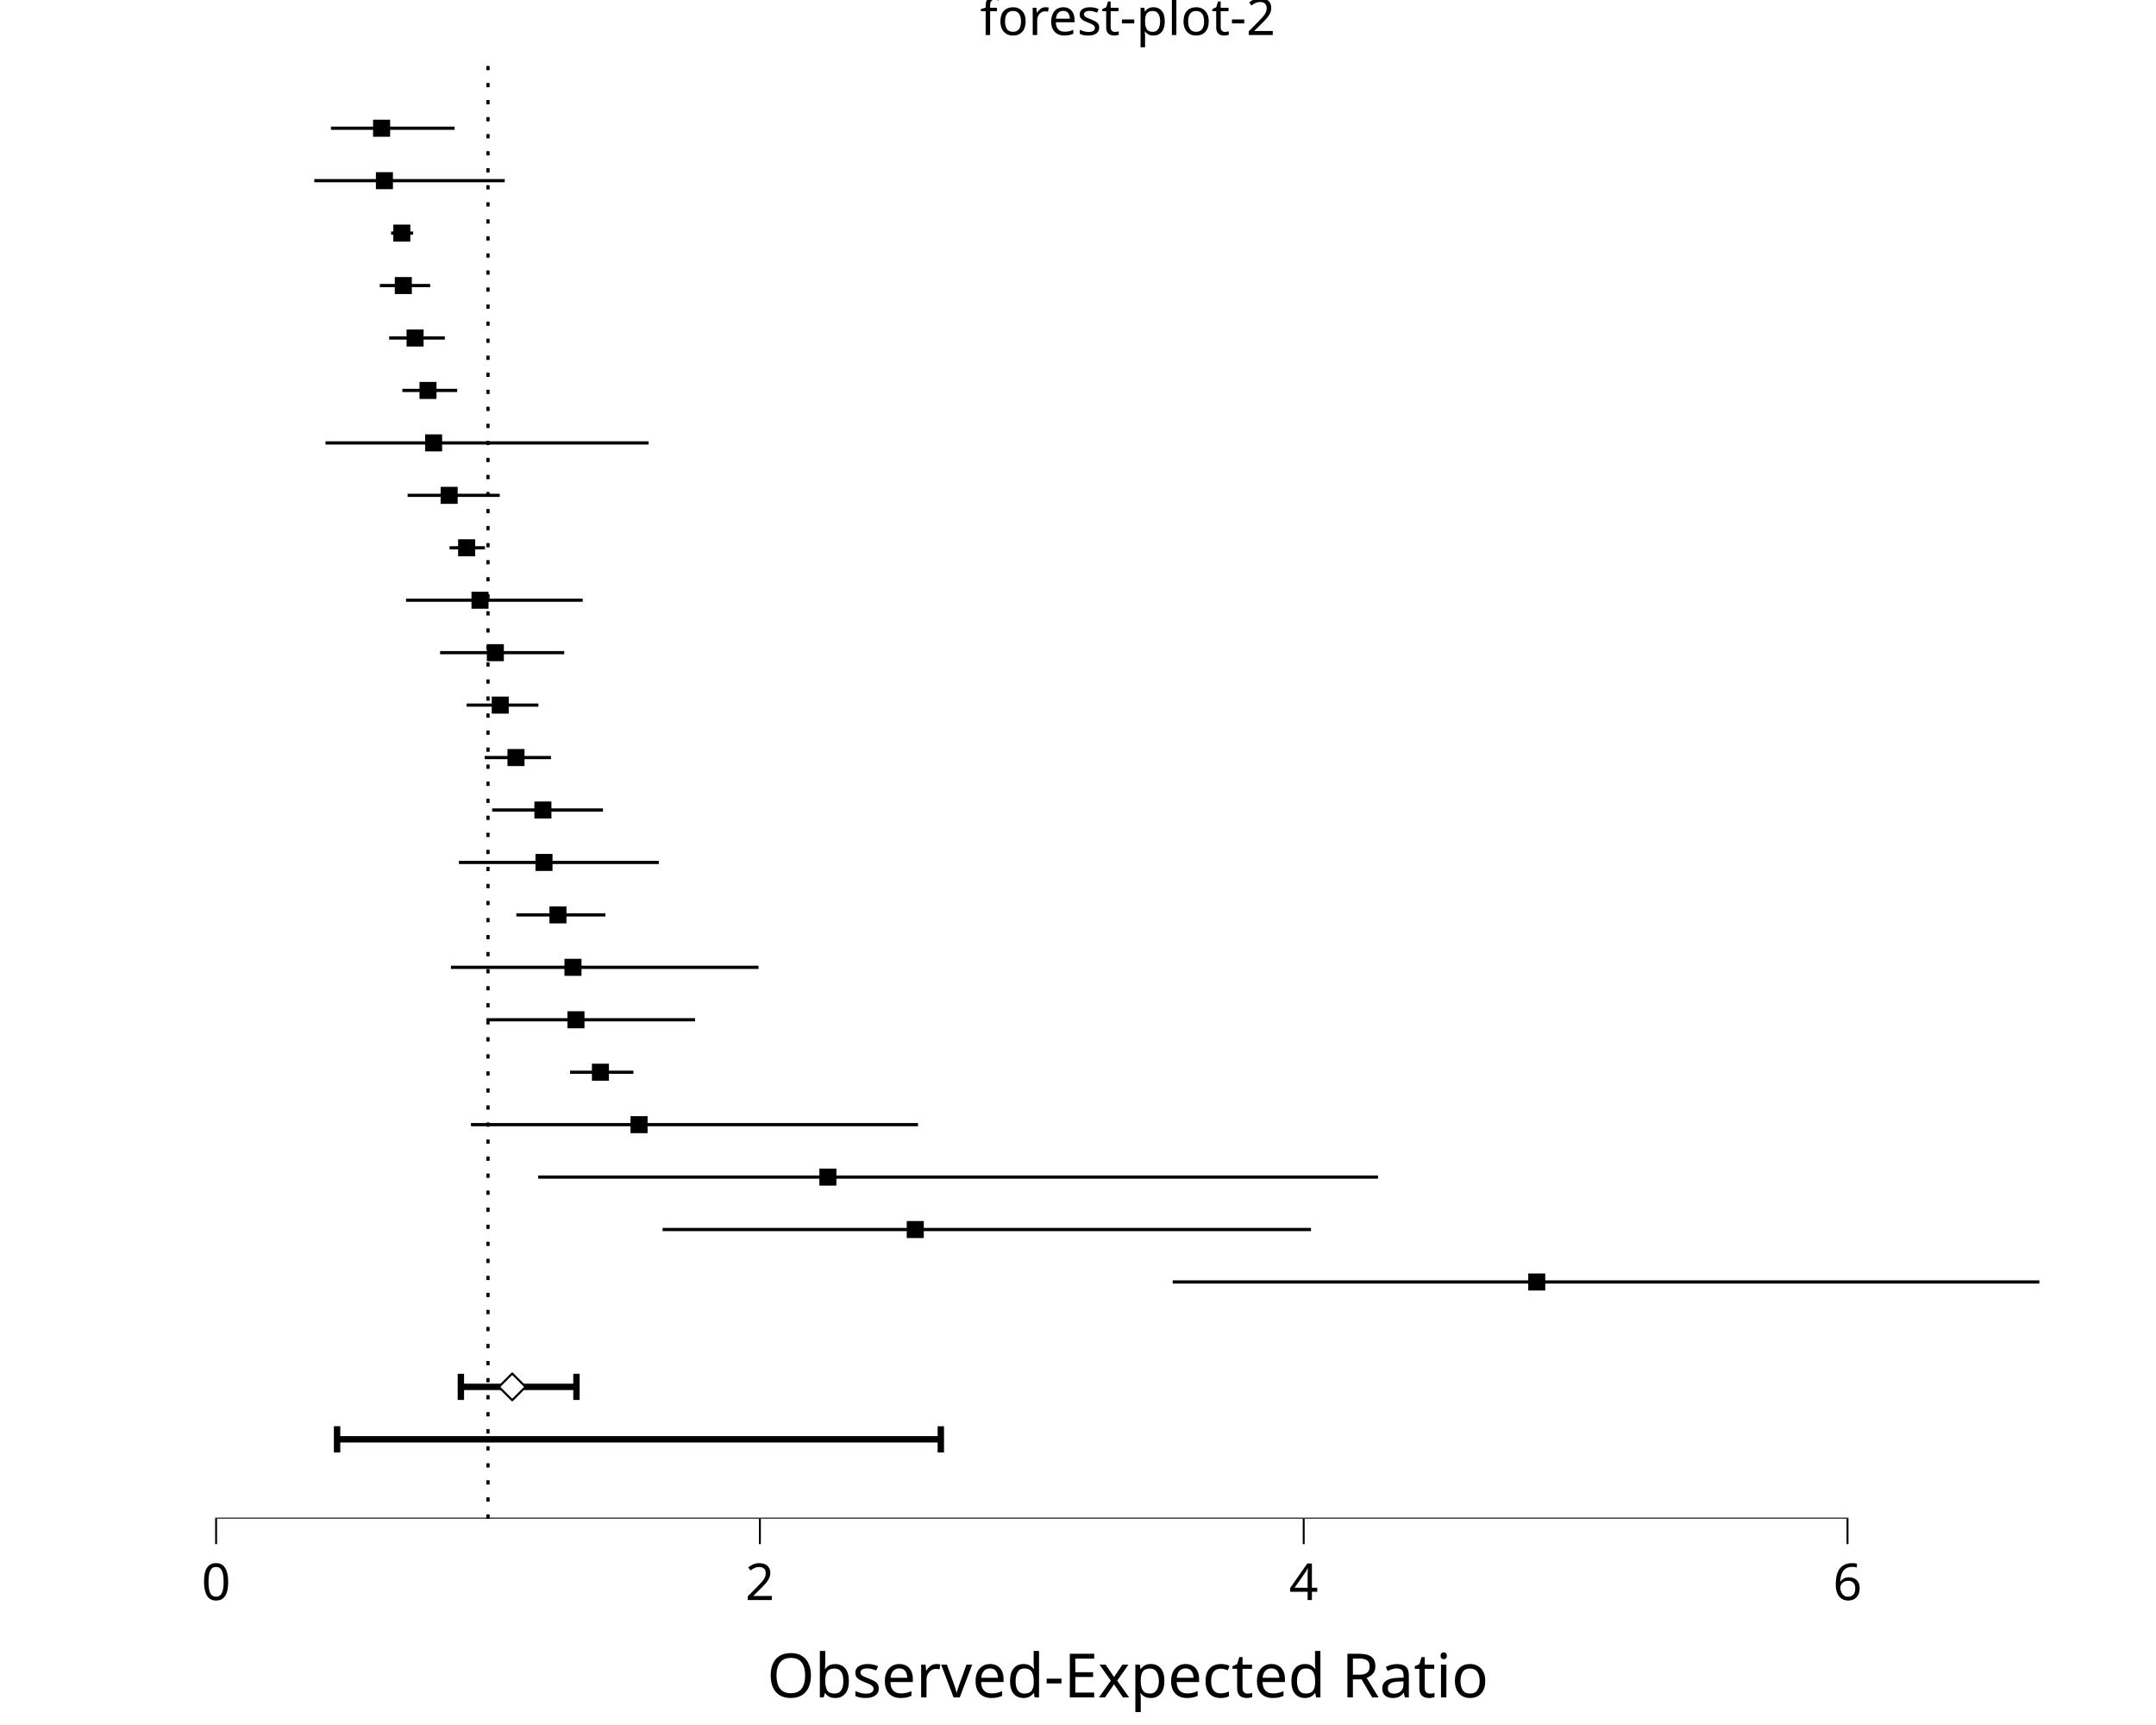
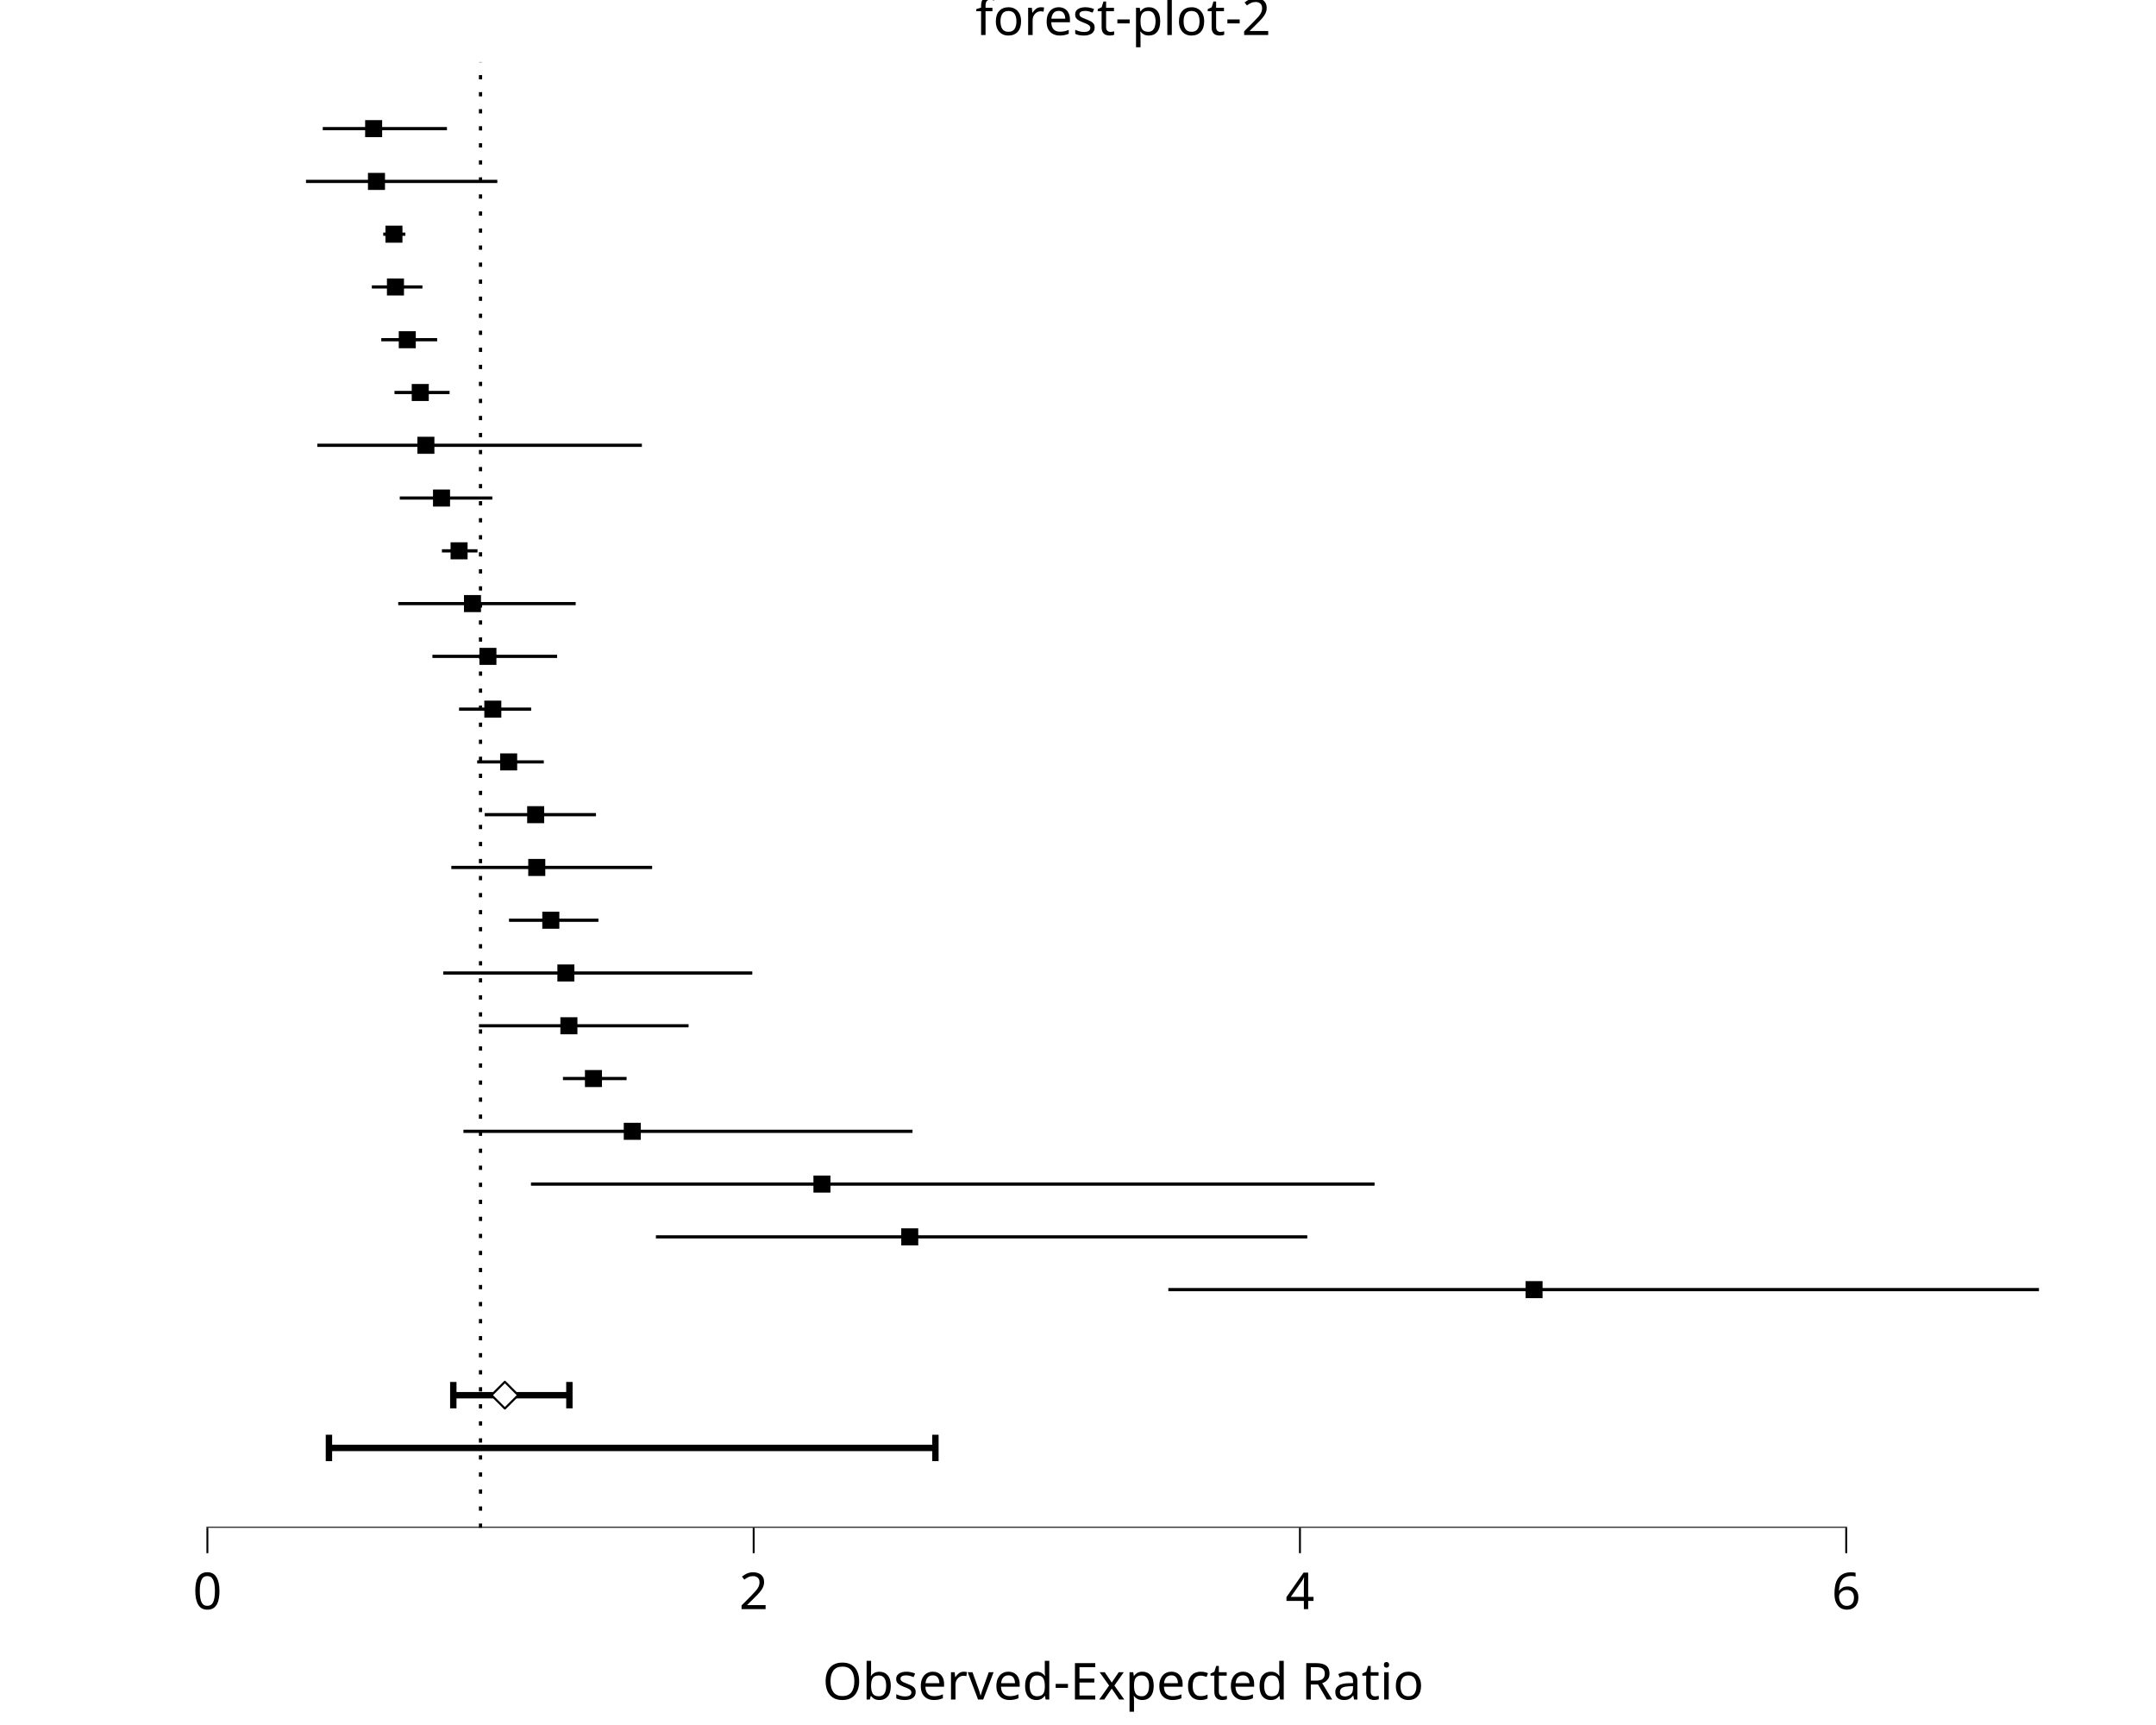
<svg xmlns="http://www.w3.org/2000/svg" class="svglite" data-engine-version="2.0" width="720.00pt" height="576.00pt" viewBox="0 0 720.00 576.00">
  <defs>
    <style type="text/css">
    .svglite line, .svglite polyline, .svglite polygon, .svglite path, .svglite rect, .svglite circle {
      fill: none;
      stroke: #000000;
      stroke-linecap: round;
      stroke-linejoin: round;
      stroke-miterlimit: 10.00;
    }
  </style>
  </defs>
  <rect width="100%" height="100%" style="stroke: none; fill: #FFFFFF;" />
  <defs>
    <clipPath id="cpMC4wMHw3MjAuMDB8MC4wMHw1NzYuMDA=">
      <rect x="0.00" y="0.00" width="720.00" height="576.00" />
    </clipPath>
  </defs>
  <g clip-path="url(#cpMC4wMHw3MjAuMDB8MC4wMHw1NzYuMDA=)">
    <rect x="0.00" y="0.00" width="720.00" height="576.00" style="stroke-width: 10.67; stroke: none;" />
  </g>
  <defs>
-     <clipPath id="cpNDEuNzJ8NzExLjUwfDIwLjcxfDUwNy4wOQ==">
-       <rect x="41.72" y="20.71" width="669.77" height="486.39" />
+     <clipPath id="cpMzguNjh8NzExLjUwfDIwLjcxfDUxMC4xNA==">
+       <rect x="38.68" y="20.71" width="672.82" height="489.43" />
    </clipPath>
  </defs>
-   <g clip-path="url(#cpNDEuNzJ8NzExLjUwfDIwLjcxfDUwNy4wOQ==)">
-     <rect x="41.72" y="20.71" width="669.77" height="486.39" style="stroke-width: 10.67; stroke: none;" />
-     <line x1="110.52" y1="42.82" x2="151.81" y2="42.82" style="stroke-width: 1.07; stroke-linecap: butt;" />
-     <line x1="104.95" y1="60.33" x2="168.55" y2="60.33" style="stroke-width: 1.07; stroke-linecap: butt;" />
-     <line x1="130.62" y1="77.84" x2="137.97" y2="77.84" style="stroke-width: 1.07; stroke-linecap: butt;" />
-     <line x1="126.84" y1="95.35" x2="143.66" y2="95.35" style="stroke-width: 1.07; stroke-linecap: butt;" />
-     <line x1="129.97" y1="112.86" x2="148.55" y2="112.86" style="stroke-width: 1.07; stroke-linecap: butt;" />
-     <line x1="134.36" y1="130.37" x2="152.68" y2="130.37" style="stroke-width: 1.07; stroke-linecap: butt;" />
-     <line x1="108.70" y1="147.89" x2="216.61" y2="147.89" style="stroke-width: 1.07; stroke-linecap: butt;" />
-     <line x1="136.12" y1="165.40" x2="166.88" y2="165.40" style="stroke-width: 1.07; stroke-linecap: butt;" />
-     <line x1="150.13" y1="182.91" x2="161.96" y2="182.91" style="stroke-width: 1.07; stroke-linecap: butt;" />
-     <line x1="135.61" y1="200.42" x2="194.60" y2="200.42" style="stroke-width: 1.07; stroke-linecap: butt;" />
-     <line x1="146.97" y1="217.93" x2="188.43" y2="217.93" style="stroke-width: 1.07; stroke-linecap: butt;" />
-     <line x1="155.83" y1="235.44" x2="179.80" y2="235.44" style="stroke-width: 1.07; stroke-linecap: butt;" />
-     <line x1="161.85" y1="252.96" x2="184.00" y2="252.96" style="stroke-width: 1.07; stroke-linecap: butt;" />
-     <line x1="164.37" y1="270.47" x2="201.35" y2="270.47" style="stroke-width: 1.07; stroke-linecap: butt;" />
-     <line x1="153.26" y1="287.98" x2="220.01" y2="287.98" style="stroke-width: 1.07; stroke-linecap: butt;" />
-     <line x1="172.43" y1="305.49" x2="202.16" y2="305.49" style="stroke-width: 1.07; stroke-linecap: butt;" />
-     <line x1="150.58" y1="323.00" x2="253.31" y2="323.00" style="stroke-width: 1.07; stroke-linecap: butt;" />
-     <line x1="162.46" y1="340.51" x2="232.13" y2="340.51" style="stroke-width: 1.07; stroke-linecap: butt;" />
-     <line x1="190.37" y1="358.03" x2="211.52" y2="358.03" style="stroke-width: 1.07; stroke-linecap: butt;" />
-     <line x1="157.28" y1="375.54" x2="306.58" y2="375.54" style="stroke-width: 1.07; stroke-linecap: butt;" />
-     <line x1="179.74" y1="393.05" x2="460.19" y2="393.05" style="stroke-width: 1.07; stroke-linecap: butt;" />
-     <line x1="221.26" y1="410.56" x2="437.81" y2="410.56" style="stroke-width: 1.07; stroke-linecap: butt;" />
-     <line x1="391.62" y1="428.07" x2="681.05" y2="428.07" style="stroke-width: 1.07; stroke-linecap: butt;" />
-     <polygon points="124.59,45.66 130.28,45.66 130.28,39.97 124.59,39.97 " style="stroke-width: 1.42; stroke: none; fill: #000000;" />
-     <polygon points="125.53,63.17 131.22,63.17 131.22,57.49 125.53,57.49 " style="stroke-width: 1.42; stroke: none; fill: #000000;" />
-     <polygon points="131.34,80.68 137.03,80.68 137.03,75.00 131.34,75.00 " style="stroke-width: 1.42; stroke: none; fill: #000000;" />
-     <polygon points="131.84,98.19 137.53,98.19 137.53,92.51 131.84,92.51 " style="stroke-width: 1.42; stroke: none; fill: #000000;" />
-     <polygon points="135.77,115.71 141.46,115.71 141.46,110.02 135.77,110.02 " style="stroke-width: 1.42; stroke: none; fill: #000000;" />
-     <polygon points="140.09,133.22 145.77,133.22 145.77,127.53 140.09,127.53 " style="stroke-width: 1.42; stroke: none; fill: #000000;" />
-     <polygon points="141.97,150.73 147.65,150.73 147.65,145.04 141.97,145.04 " style="stroke-width: 1.42; stroke: none; fill: #000000;" />
-     <polygon points="147.15,168.24 152.84,168.24 152.84,162.56 147.15,162.56 " style="stroke-width: 1.42; stroke: none; fill: #000000;" />
-     <polygon points="152.99,185.75 158.68,185.75 158.68,180.07 152.99,180.07 " style="stroke-width: 1.42; stroke: none; fill: #000000;" />
-     <polygon points="157.45,203.26 163.14,203.26 163.14,197.58 157.45,197.58 " style="stroke-width: 1.42; stroke: none; fill: #000000;" />
-     <polygon points="162.58,220.78 168.26,220.78 168.26,215.09 162.58,215.09 " style="stroke-width: 1.42; stroke: none; fill: #000000;" />
-     <polygon points="164.22,238.29 169.90,238.29 169.90,232.60 164.22,232.60 " style="stroke-width: 1.42; stroke: none; fill: #000000;" />
-     <polygon points="169.47,255.80 175.16,255.80 175.16,250.11 169.47,250.11 " style="stroke-width: 1.42; stroke: none; fill: #000000;" />
-     <polygon points="178.46,273.31 184.15,273.31 184.15,267.63 178.46,267.63 " style="stroke-width: 1.42; stroke: none; fill: #000000;" />
-     <polygon points="178.82,290.82 184.51,290.82 184.51,285.14 178.82,285.14 " style="stroke-width: 1.42; stroke: none; fill: #000000;" />
-     <polygon points="183.49,308.33 189.17,308.33 189.17,302.65 183.49,302.65 " style="stroke-width: 1.42; stroke: none; fill: #000000;" />
-     <polygon points="188.50,325.85 194.19,325.85 194.19,320.16 188.50,320.16 " style="stroke-width: 1.42; stroke: none; fill: #000000;" />
-     <polygon points="189.50,343.36 195.19,343.36 195.19,337.67 189.50,337.67 " style="stroke-width: 1.42; stroke: none; fill: #000000;" />
-     <polygon points="197.67,360.87 203.35,360.87 203.35,355.18 197.67,355.18 " style="stroke-width: 1.42; stroke: none; fill: #000000;" />
-     <polygon points="210.57,378.38 216.26,378.38 216.26,372.70 210.57,372.70 " style="stroke-width: 1.42; stroke: none; fill: #000000;" />
-     <polygon points="273.63,395.89 279.31,395.89 279.31,390.21 273.63,390.21 " style="stroke-width: 1.42; stroke: none; fill: #000000;" />
-     <polygon points="302.81,413.40 308.50,413.40 308.50,407.72 302.81,407.72 " style="stroke-width: 1.42; stroke: none; fill: #000000;" />
-     <polygon points="510.36,430.92 516.04,430.92 516.04,425.23 510.36,425.23 " style="stroke-width: 1.42; stroke: none; fill: #000000;" />
-     <line x1="162.97" y1="507.09" x2="162.97" y2="20.71" style="stroke-width: 1.07; stroke-dasharray: 1.42,4.27; stroke-linecap: butt;" />
-     <polyline points="192.51,467.47 192.51,458.72 " style="stroke-width: 2.13; stroke-linecap: butt;" />
-     <polyline points="192.51,463.10 153.91,463.10 " style="stroke-width: 2.13; stroke-linecap: butt;" />
-     <polyline points="153.91,467.47 153.91,458.72 " style="stroke-width: 2.13; stroke-linecap: butt;" />
-     <polygon points="171.05,467.55 175.51,463.10 171.05,458.64 166.60,463.10 " style="stroke-width: 0.71; fill: #FFFFFF;" />
-     <polyline points="314.19,484.99 314.19,476.23 " style="stroke-width: 2.13; stroke-linecap: butt;" />
-     <polyline points="314.19,480.61 112.57,480.61 " style="stroke-width: 2.13; stroke-linecap: butt;" />
-     <polyline points="112.57,484.99 112.57,476.23 " style="stroke-width: 2.13; stroke-linecap: butt;" />
-     <line x1="71.85" y1="507.09" x2="617.29" y2="507.09" style="stroke-width: 0.64; stroke-linecap: butt;" />
-     <rect x="41.72" y="20.71" width="669.77" height="486.39" style="stroke-width: 0.00; stroke: none;" />
+   <g clip-path="url(#cpMzguNjh8NzExLjUwfDIwLjcxfDUxMC4xNA==)">
+     <rect x="38.68" y="20.71" width="672.82" height="489.43" style="stroke-width: 10.67; stroke: none;" />
+     <line x1="107.79" y1="42.95" x2="149.26" y2="42.95" style="stroke-width: 1.07; stroke-linecap: butt;" />
+     <line x1="102.19" y1="60.58" x2="166.08" y2="60.58" style="stroke-width: 1.07; stroke-linecap: butt;" />
+     <line x1="127.98" y1="78.20" x2="135.37" y2="78.20" style="stroke-width: 1.07; stroke-linecap: butt;" />
+     <line x1="124.18" y1="95.82" x2="141.07" y2="95.82" style="stroke-width: 1.07; stroke-linecap: butt;" />
+     <line x1="127.33" y1="113.44" x2="145.99" y2="113.44" style="stroke-width: 1.07; stroke-linecap: butt;" />
+     <line x1="131.74" y1="131.06" x2="150.14" y2="131.06" style="stroke-width: 1.07; stroke-linecap: butt;" />
+     <line x1="105.96" y1="148.68" x2="214.36" y2="148.68" style="stroke-width: 1.07; stroke-linecap: butt;" />
+     <line x1="133.50" y1="166.30" x2="164.41" y2="166.30" style="stroke-width: 1.07; stroke-linecap: butt;" />
+     <line x1="147.58" y1="183.93" x2="159.46" y2="183.93" style="stroke-width: 1.07; stroke-linecap: butt;" />
+     <line x1="132.99" y1="201.55" x2="192.25" y2="201.55" style="stroke-width: 1.07; stroke-linecap: butt;" />
+     <line x1="144.40" y1="219.17" x2="186.05" y2="219.17" style="stroke-width: 1.07; stroke-linecap: butt;" />
+     <line x1="153.30" y1="236.79" x2="177.38" y2="236.79" style="stroke-width: 1.07; stroke-linecap: butt;" />
+     <line x1="159.35" y1="254.41" x2="181.60" y2="254.41" style="stroke-width: 1.07; stroke-linecap: butt;" />
+     <line x1="161.88" y1="272.03" x2="199.03" y2="272.03" style="stroke-width: 1.07; stroke-linecap: butt;" />
+     <line x1="150.72" y1="289.65" x2="217.78" y2="289.65" style="stroke-width: 1.07; stroke-linecap: butt;" />
+     <line x1="169.98" y1="307.27" x2="199.84" y2="307.27" style="stroke-width: 1.07; stroke-linecap: butt;" />
+     <line x1="148.02" y1="324.90" x2="251.23" y2="324.90" style="stroke-width: 1.07; stroke-linecap: butt;" />
+     <line x1="159.96" y1="342.52" x2="229.95" y2="342.52" style="stroke-width: 1.07; stroke-linecap: butt;" />
+     <line x1="188.00" y1="360.14" x2="209.25" y2="360.14" style="stroke-width: 1.07; stroke-linecap: butt;" />
+     <line x1="154.76" y1="377.76" x2="304.73" y2="377.76" style="stroke-width: 1.07; stroke-linecap: butt;" />
+     <line x1="177.32" y1="395.38" x2="459.04" y2="395.38" style="stroke-width: 1.07; stroke-linecap: butt;" />
+     <line x1="219.04" y1="413.00" x2="436.57" y2="413.00" style="stroke-width: 1.07; stroke-linecap: butt;" />
+     <line x1="390.17" y1="430.62" x2="680.91" y2="430.62" style="stroke-width: 1.07; stroke-linecap: butt;" />
+     <polygon points="121.94,45.80 127.62,45.80 127.62,40.11 121.94,40.11 " style="stroke-width: 1.42; stroke: none; fill: #000000;" />
+     <polygon points="122.88,63.42 128.57,63.42 128.57,57.73 122.88,57.73 " style="stroke-width: 1.42; stroke: none; fill: #000000;" />
+     <polygon points="128.72,81.04 134.40,81.04 134.40,75.35 128.72,75.35 " style="stroke-width: 1.42; stroke: none; fill: #000000;" />
+     <polygon points="129.22,98.66 134.91,98.66 134.91,92.98 129.22,92.98 " style="stroke-width: 1.42; stroke: none; fill: #000000;" />
+     <polygon points="133.17,116.28 138.85,116.28 138.85,110.60 133.17,110.60 " style="stroke-width: 1.42; stroke: none; fill: #000000;" />
+     <polygon points="137.50,133.90 143.19,133.90 143.19,128.22 137.50,128.22 " style="stroke-width: 1.42; stroke: none; fill: #000000;" />
+     <polygon points="139.39,151.53 145.07,151.53 145.07,145.84 139.39,145.84 " style="stroke-width: 1.42; stroke: none; fill: #000000;" />
+     <polygon points="144.60,169.15 150.29,169.15 150.29,163.46 144.60,163.46 " style="stroke-width: 1.42; stroke: none; fill: #000000;" />
+     <polygon points="150.47,186.77 156.15,186.77 156.15,181.08 150.47,181.08 " style="stroke-width: 1.42; stroke: none; fill: #000000;" />
+     <polygon points="154.95,204.39 160.63,204.39 160.63,198.70 154.95,198.70 " style="stroke-width: 1.42; stroke: none; fill: #000000;" />
+     <polygon points="160.10,222.01 165.78,222.01 165.78,216.33 160.10,216.33 " style="stroke-width: 1.42; stroke: none; fill: #000000;" />
+     <polygon points="161.74,239.63 167.42,239.63 167.42,233.95 161.74,233.95 " style="stroke-width: 1.42; stroke: none; fill: #000000;" />
+     <polygon points="167.02,257.25 172.71,257.25 172.71,251.57 167.02,251.57 " style="stroke-width: 1.42; stroke: none; fill: #000000;" />
+     <polygon points="176.05,274.87 181.73,274.87 181.73,269.19 176.05,269.19 " style="stroke-width: 1.42; stroke: none; fill: #000000;" />
+     <polygon points="176.41,292.50 182.10,292.50 182.10,286.81 176.41,286.81 " style="stroke-width: 1.42; stroke: none; fill: #000000;" />
+     <polygon points="181.10,310.12 186.79,310.12 186.79,304.43 181.10,304.43 " style="stroke-width: 1.42; stroke: none; fill: #000000;" />
+     <polygon points="186.14,327.74 191.82,327.74 191.82,322.05 186.14,322.05 " style="stroke-width: 1.42; stroke: none; fill: #000000;" />
+     <polygon points="187.14,345.36 192.83,345.36 192.83,339.67 187.14,339.67 " style="stroke-width: 1.42; stroke: none; fill: #000000;" />
+     <polygon points="195.34,362.98 201.03,362.98 201.03,357.30 195.34,357.30 " style="stroke-width: 1.42; stroke: none; fill: #000000;" />
+     <polygon points="208.31,380.60 213.99,380.60 213.99,374.92 208.31,374.92 " style="stroke-width: 1.42; stroke: none; fill: #000000;" />
+     <polygon points="271.65,398.22 277.33,398.22 277.33,392.54 271.65,392.54 " style="stroke-width: 1.42; stroke: none; fill: #000000;" />
+     <polygon points="300.97,415.84 306.65,415.84 306.65,410.16 300.97,410.16 " style="stroke-width: 1.42; stroke: none; fill: #000000;" />
+     <polygon points="509.46,433.47 515.14,433.47 515.14,427.78 509.46,427.78 " style="stroke-width: 1.42; stroke: none; fill: #000000;" />
+     <line x1="160.47" y1="510.14" x2="160.47" y2="20.71" style="stroke-width: 1.07; stroke-dasharray: 1.42,4.27; stroke-linecap: butt;" />
+     <polyline points="190.15,470.27 190.15,461.46 " style="stroke-width: 2.13; stroke-linecap: butt;" />
+     <polyline points="190.15,465.87 151.38,465.87 " style="stroke-width: 2.13; stroke-linecap: butt;" />
+     <polyline points="151.38,470.27 151.38,461.46 " style="stroke-width: 2.13; stroke-linecap: butt;" />
+     <polygon points="168.60,470.32 173.05,465.87 168.60,461.41 164.14,465.87 " style="stroke-width: 0.71; fill: #FFFFFF;" />
+     <polyline points="312.38,487.89 312.38,479.08 " style="stroke-width: 2.13; stroke-linecap: butt;" />
+     <polyline points="312.38,483.49 109.85,483.49 " style="stroke-width: 2.13; stroke-linecap: butt;" />
+     <polyline points="109.85,487.89 109.85,479.08 " style="stroke-width: 2.13; stroke-linecap: butt;" />
+     <line x1="68.94" y1="510.14" x2="616.86" y2="510.14" style="stroke-width: 0.64; stroke-linecap: butt;" />
+     <rect x="38.68" y="20.71" width="672.82" height="489.43" style="stroke-width: 0.00; stroke: none;" />
  </g>
  <g clip-path="url(#cpMC4wMHw3MjAuMDB8MC4wMHw1NzYuMDA=)">
-     <polyline points="41.72,507.09 41.72,20.71 " style="stroke-width: 0.00; stroke: none; stroke-linecap: butt;" />
-     <polyline points="711.50,507.09 711.50,20.71 " style="stroke-width: 0.00; stroke: none; stroke-linecap: butt;" />
-     <polyline points="41.72,507.09 711.50,507.09 " style="stroke-width: 0.00; stroke: none; stroke-linecap: butt;" />
-     <polyline points="72.17,515.60 72.17,507.09 " style="stroke-width: 0.64; stroke-linecap: butt;" />
-     <polyline points="253.77,515.60 253.77,507.09 " style="stroke-width: 0.64; stroke-linecap: butt;" />
-     <polyline points="435.37,515.60 435.37,507.09 " style="stroke-width: 0.64; stroke-linecap: butt;" />
-     <polyline points="616.98,515.60 616.98,507.09 " style="stroke-width: 0.64; stroke-linecap: butt;" />
-     <text x="72.17" y="534.27" text-anchor="middle" style="font-size: 17.00px; font-family: sans;" textLength="9.46px" lengthAdjust="spacingAndGlyphs">0</text>
-     <text x="253.77" y="534.27" text-anchor="middle" style="font-size: 17.00px; font-family: sans;" textLength="9.46px" lengthAdjust="spacingAndGlyphs">2</text>
-     <text x="435.37" y="534.27" text-anchor="middle" style="font-size: 17.00px; font-family: sans;" textLength="9.46px" lengthAdjust="spacingAndGlyphs">4</text>
-     <text x="616.98" y="534.27" text-anchor="middle" style="font-size: 17.00px; font-family: sans;" textLength="9.46px" lengthAdjust="spacingAndGlyphs">6</text>
-     <text x="376.61" y="566.78" text-anchor="middle" style="font-size: 20.40px; font-family: sans;" textLength="233.64px" lengthAdjust="spacingAndGlyphs">Observed-Expected Ratio</text>
-     <text x="376.61" y="11.70" text-anchor="middle" style="font-size: 17.00px; font-family: sans;" textLength="90.71px" lengthAdjust="spacingAndGlyphs">forest-plot-2</text>
+     <polyline points="38.68,510.14 38.68,20.71 " style="stroke-width: 0.00; stroke: none; stroke-linecap: butt;" />
+     <polyline points="711.50,510.14 711.50,20.71 " style="stroke-width: 0.00; stroke: none; stroke-linecap: butt;" />
+     <polyline points="38.68,510.14 711.50,510.14 " style="stroke-width: 0.00; stroke: none; stroke-linecap: butt;" />
+     <polyline points="69.26,518.64 69.26,510.14 " style="stroke-width: 0.64; stroke-linecap: butt;" />
+     <polyline points="251.69,518.64 251.69,510.14 " style="stroke-width: 0.64; stroke-linecap: butt;" />
+     <polyline points="434.12,518.64 434.12,510.14 " style="stroke-width: 0.64; stroke-linecap: butt;" />
+     <polyline points="616.55,518.64 616.55,510.14 " style="stroke-width: 0.64; stroke-linecap: butt;" />
+     <text x="69.26" y="537.32" text-anchor="middle" style="font-size: 17.00px; font-family: sans;" textLength="9.46px" lengthAdjust="spacingAndGlyphs">0</text>
+     <text x="251.69" y="537.32" text-anchor="middle" style="font-size: 17.00px; font-family: sans;" textLength="9.46px" lengthAdjust="spacingAndGlyphs">2</text>
+     <text x="434.12" y="537.32" text-anchor="middle" style="font-size: 17.00px; font-family: sans;" textLength="9.46px" lengthAdjust="spacingAndGlyphs">4</text>
+     <text x="616.55" y="537.32" text-anchor="middle" style="font-size: 17.00px; font-family: sans;" textLength="9.46px" lengthAdjust="spacingAndGlyphs">6</text>
+     <text x="375.09" y="567.49" text-anchor="middle" style="font-size: 17.00px; font-family: sans;" textLength="194.70px" lengthAdjust="spacingAndGlyphs">Observed-Expected Ratio</text>
+     <text x="375.09" y="11.70" text-anchor="middle" style="font-size: 17.00px; font-family: sans;" textLength="90.71px" lengthAdjust="spacingAndGlyphs">forest-plot-2</text>
  </g>
</svg>
